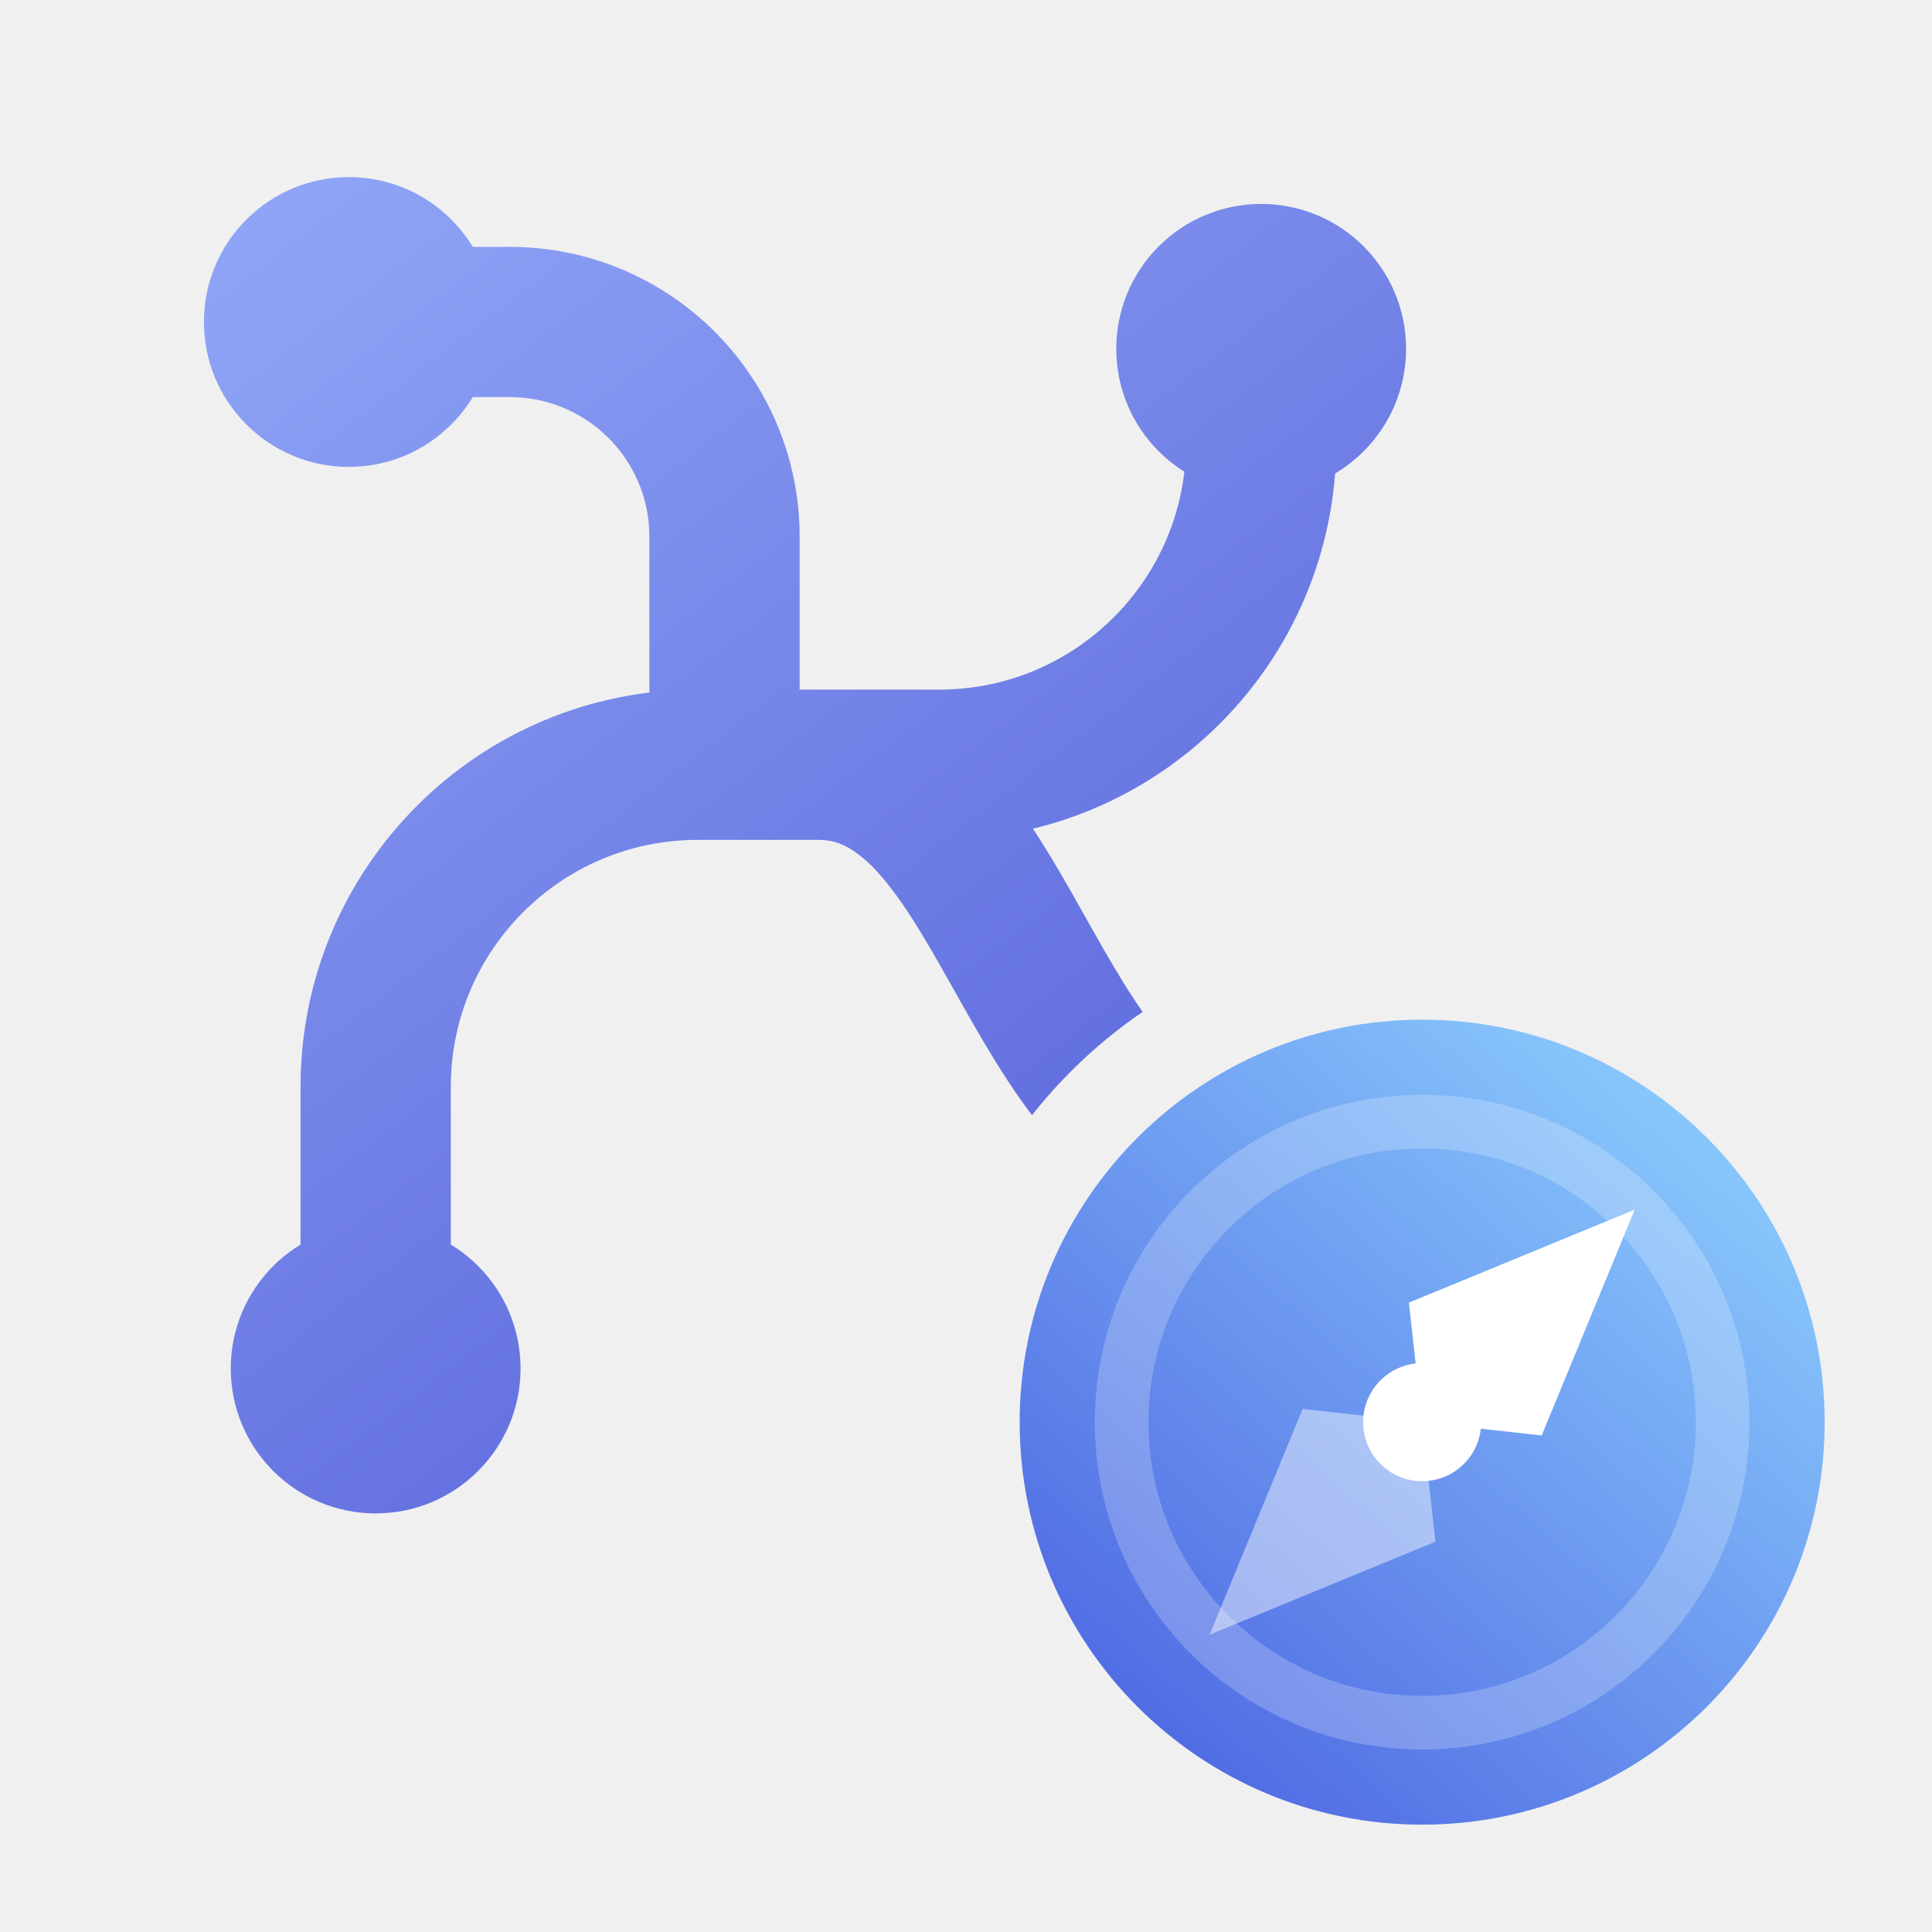
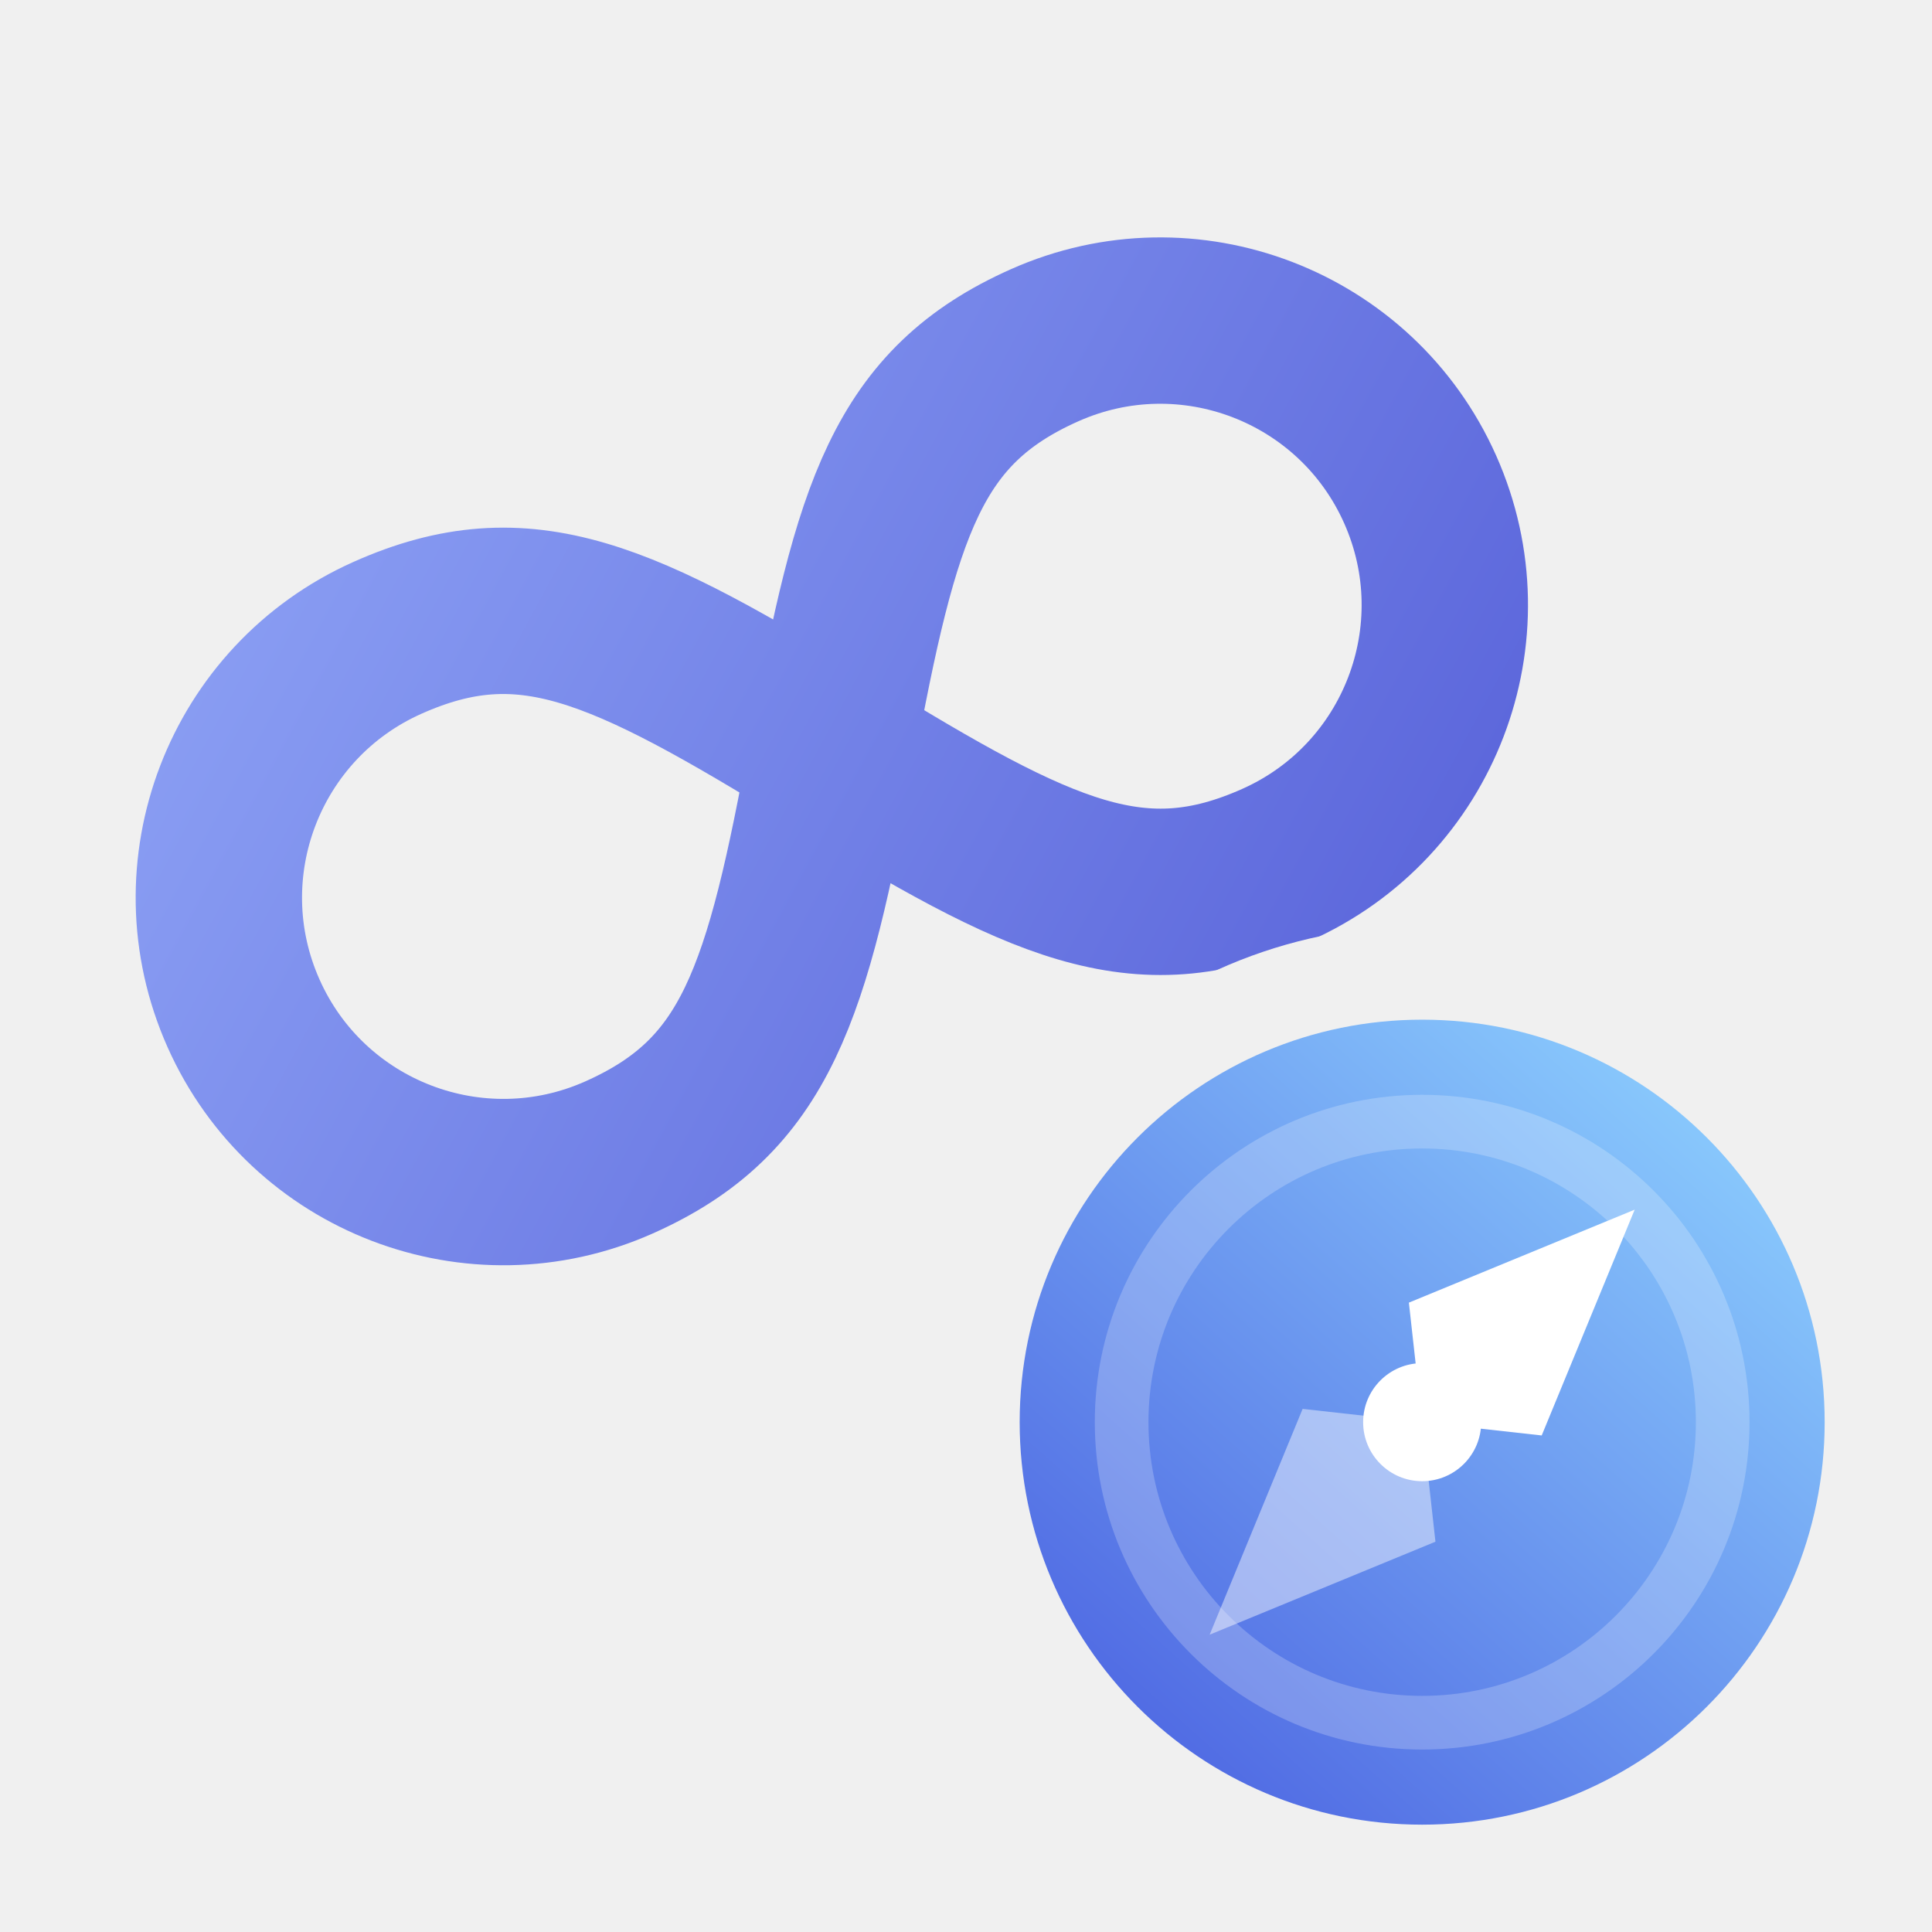
<svg xmlns="http://www.w3.org/2000/svg" width="36" height="36" viewBox="0 0 36 36" fill="none">
  <defs>
    <linearGradient id="continuity-atlas-body" x1="5" y1="4" x2="25" y2="30" gradientUnits="userSpaceOnUse">
      <stop stop-color="#8FA4F6" />
      <stop offset="1" stop-color="#4E56D4" />
    </linearGradient>
    <linearGradient id="continuity-atlas-compass" x1="33" y1="19.5" x2="20.5" y2="33.5" gradientUnits="userSpaceOnUse">
      <stop stop-color="#8FD3FF" />
      <stop offset="1" stop-color="#4B62E1" />
    </linearGradient>
    <mask id="continuity-atlas-cut" maskUnits="userSpaceOnUse" x="0" y="0" width="36" height="36">
      <rect width="36" height="36" fill="white" />
      <circle cx="26.5" cy="26.5" r="9.25" fill="black" />
    </mask>
  </defs>
-   <g mask="url(#continuity-atlas-cut)" fill="url(#continuity-atlas-body)">
-     <path d="M7 25.5v-5.25a6 6 0 0 1 6-6h4.5a6 6 0 0 0 6-6V6.5m-10 7.75V10a4 4 0 0 0-4-4H6.5m8.75 8.25c3.7 0 3.9 7.5 8.25 7.5h5" fill="none" stroke="url(#continuity-atlas-body)" stroke-width="2.8" stroke-linecap="round" stroke-linejoin="round" />
-     <circle cx="7" cy="25.5" r="2.7" />
-     <circle cx="6.5" cy="6" r="2.7" />
-     <circle cx="23.5" cy="6.5" r="2.7" />
+   <g mask="url(#continuity-atlas-cut)">
+     <path d="M15.5 14C12.9 10.2 11.6 8.7 8.8 8.7a5.3 5.3 0 0 0 0 10.6c2.8 0 4.1-1.5 6.7-5.3s3.9-5.3 6.7-5.3a5.3 5.3 0 0 1 0 10.6c-2.8 0-4.1-1.5-6.7-5.3Z" transform="rotate(-24 15.5 14)" stroke="url(#continuity-atlas-body)" stroke-width="3.1" />
  </g>
  <circle cx="26.5" cy="26.5" r="7.5" fill="url(#continuity-atlas-compass)" />
  <circle cx="26.5" cy="26.5" r="5.6" stroke="#FFFFFF" stroke-opacity=".22" />
  <g transform="rotate(45 26.5 26.5)">
    <path d="M26.5 20.9l1.75 4.2-1.75 1.4-1.75-1.4Z" fill="#FFFFFF" />
    <path d="M26.5 32.1l1.75-4.2-1.75-1.4-1.75 1.4Z" fill="#FFFFFF" fill-opacity=".45" />
  </g>
  <circle cx="26.5" cy="26.5" r="1.1" fill="#FFFFFF" />
</svg>
